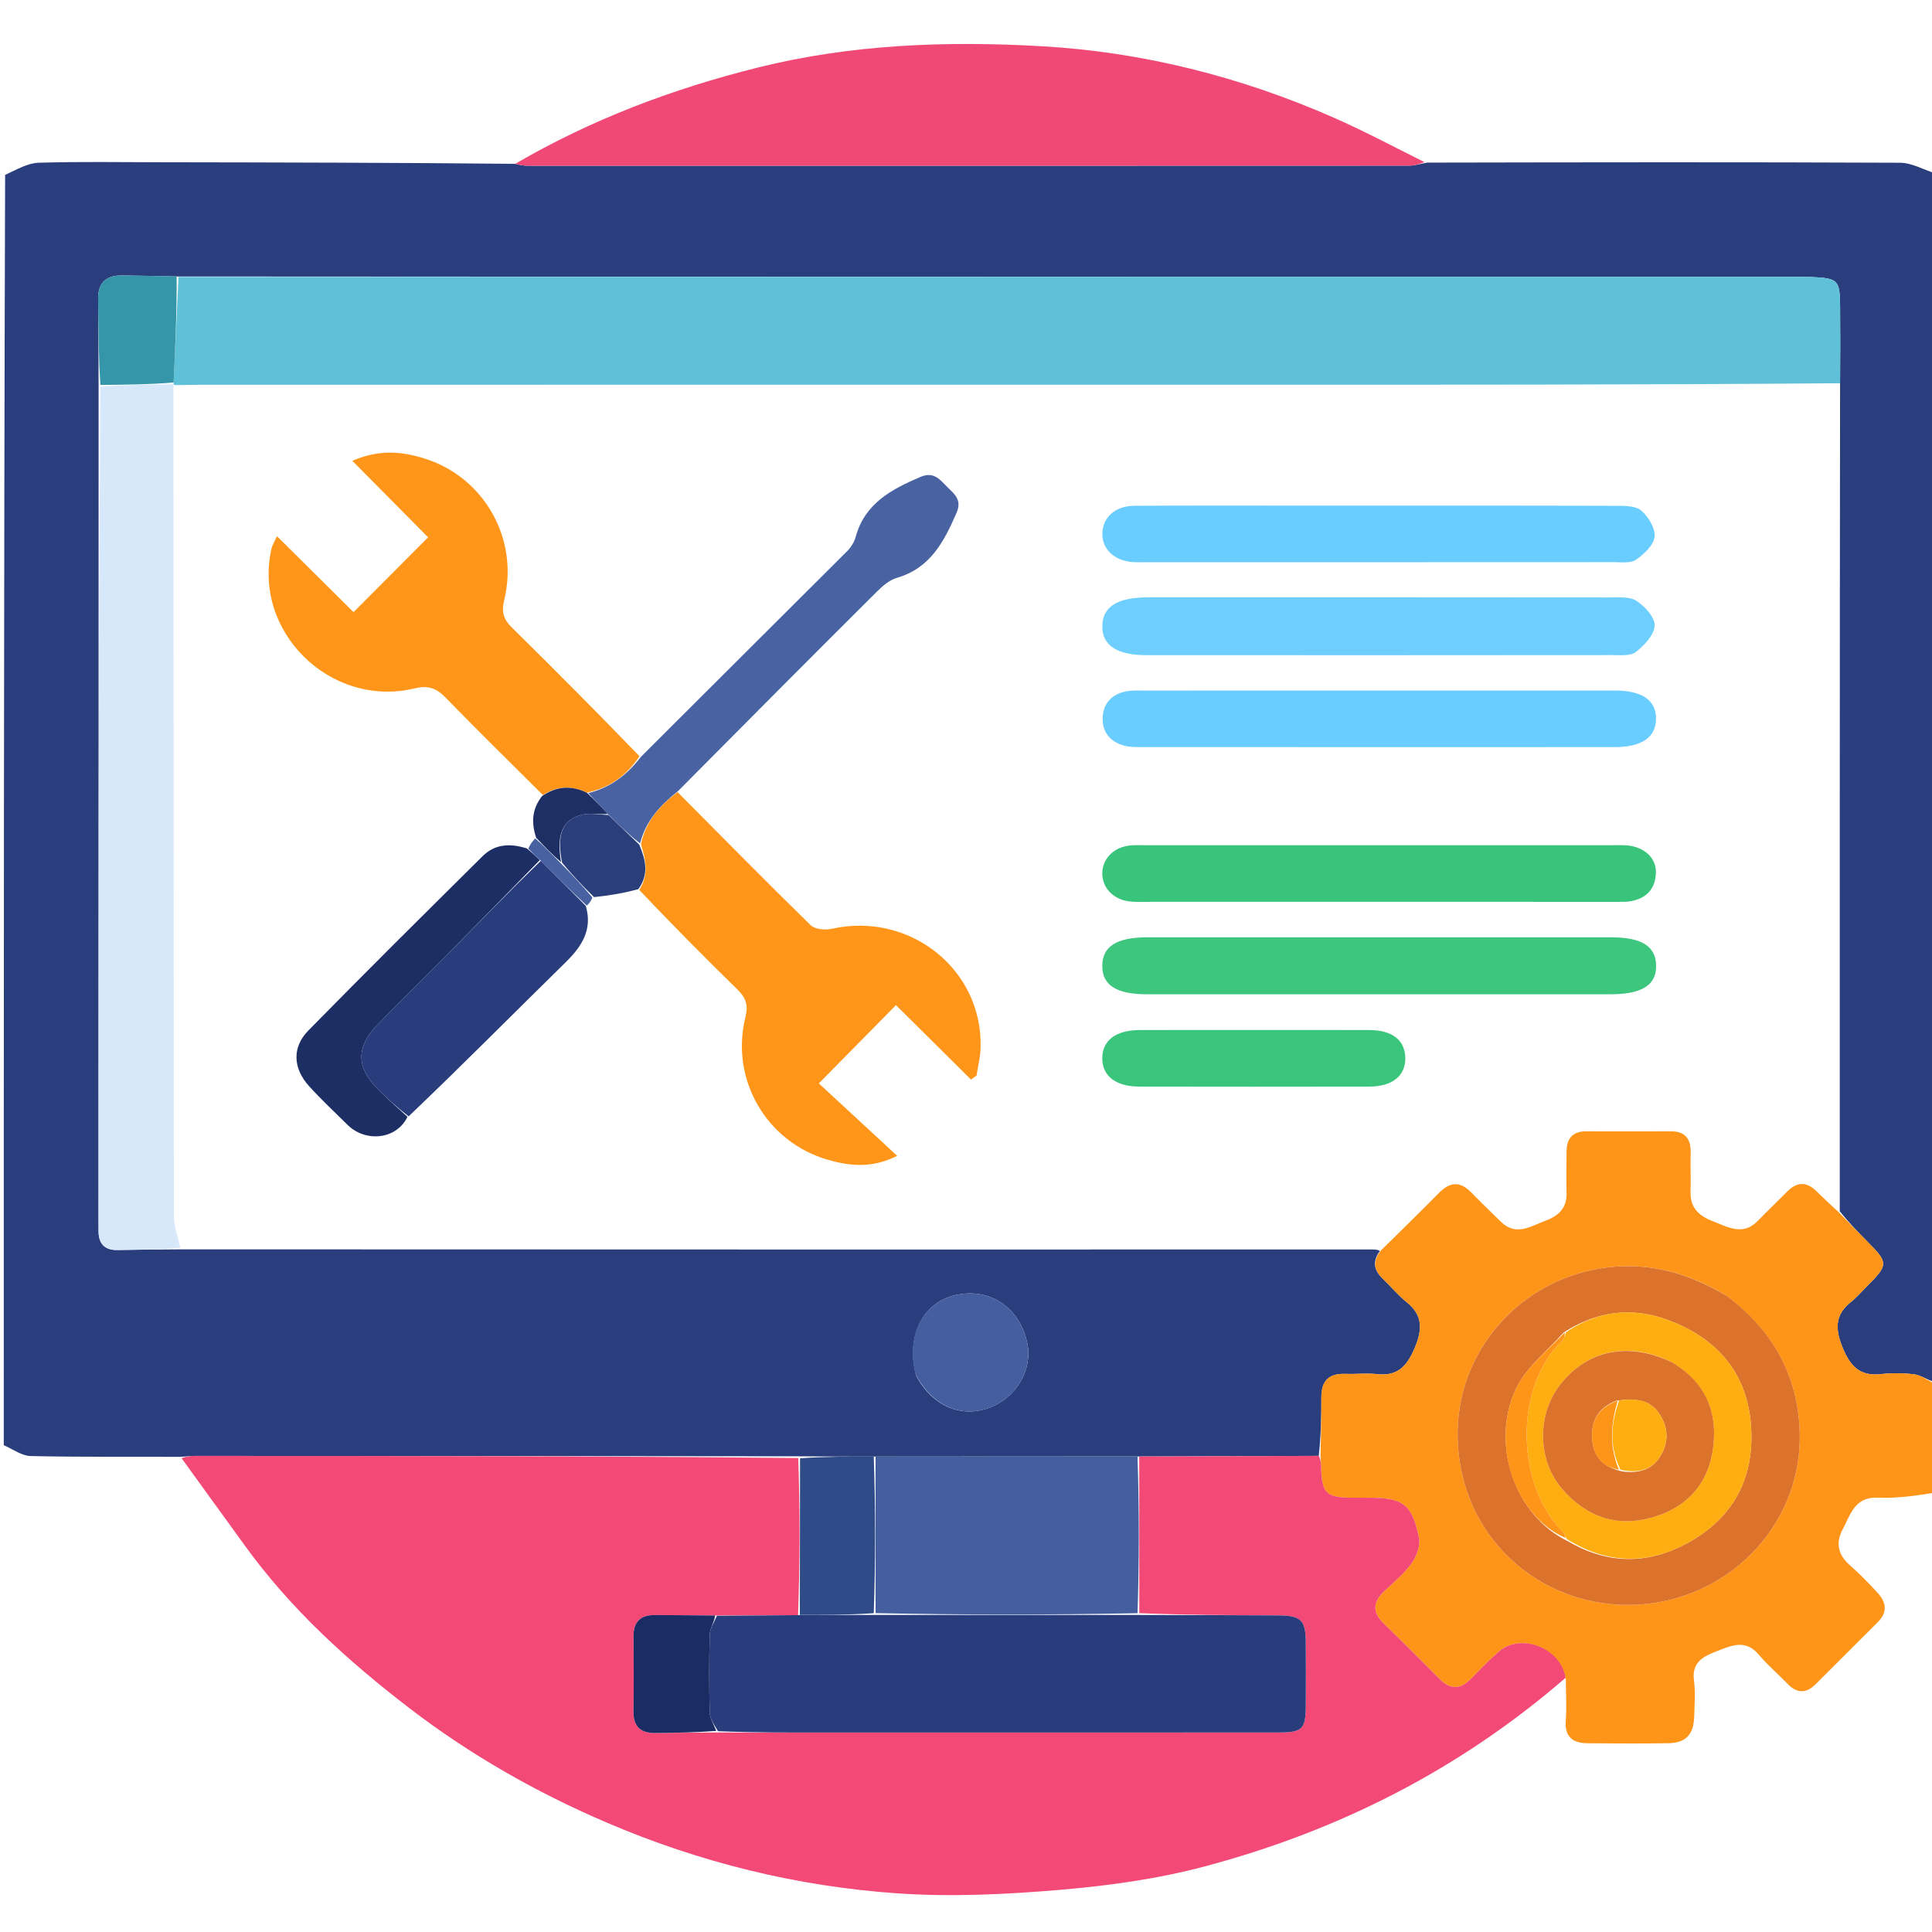
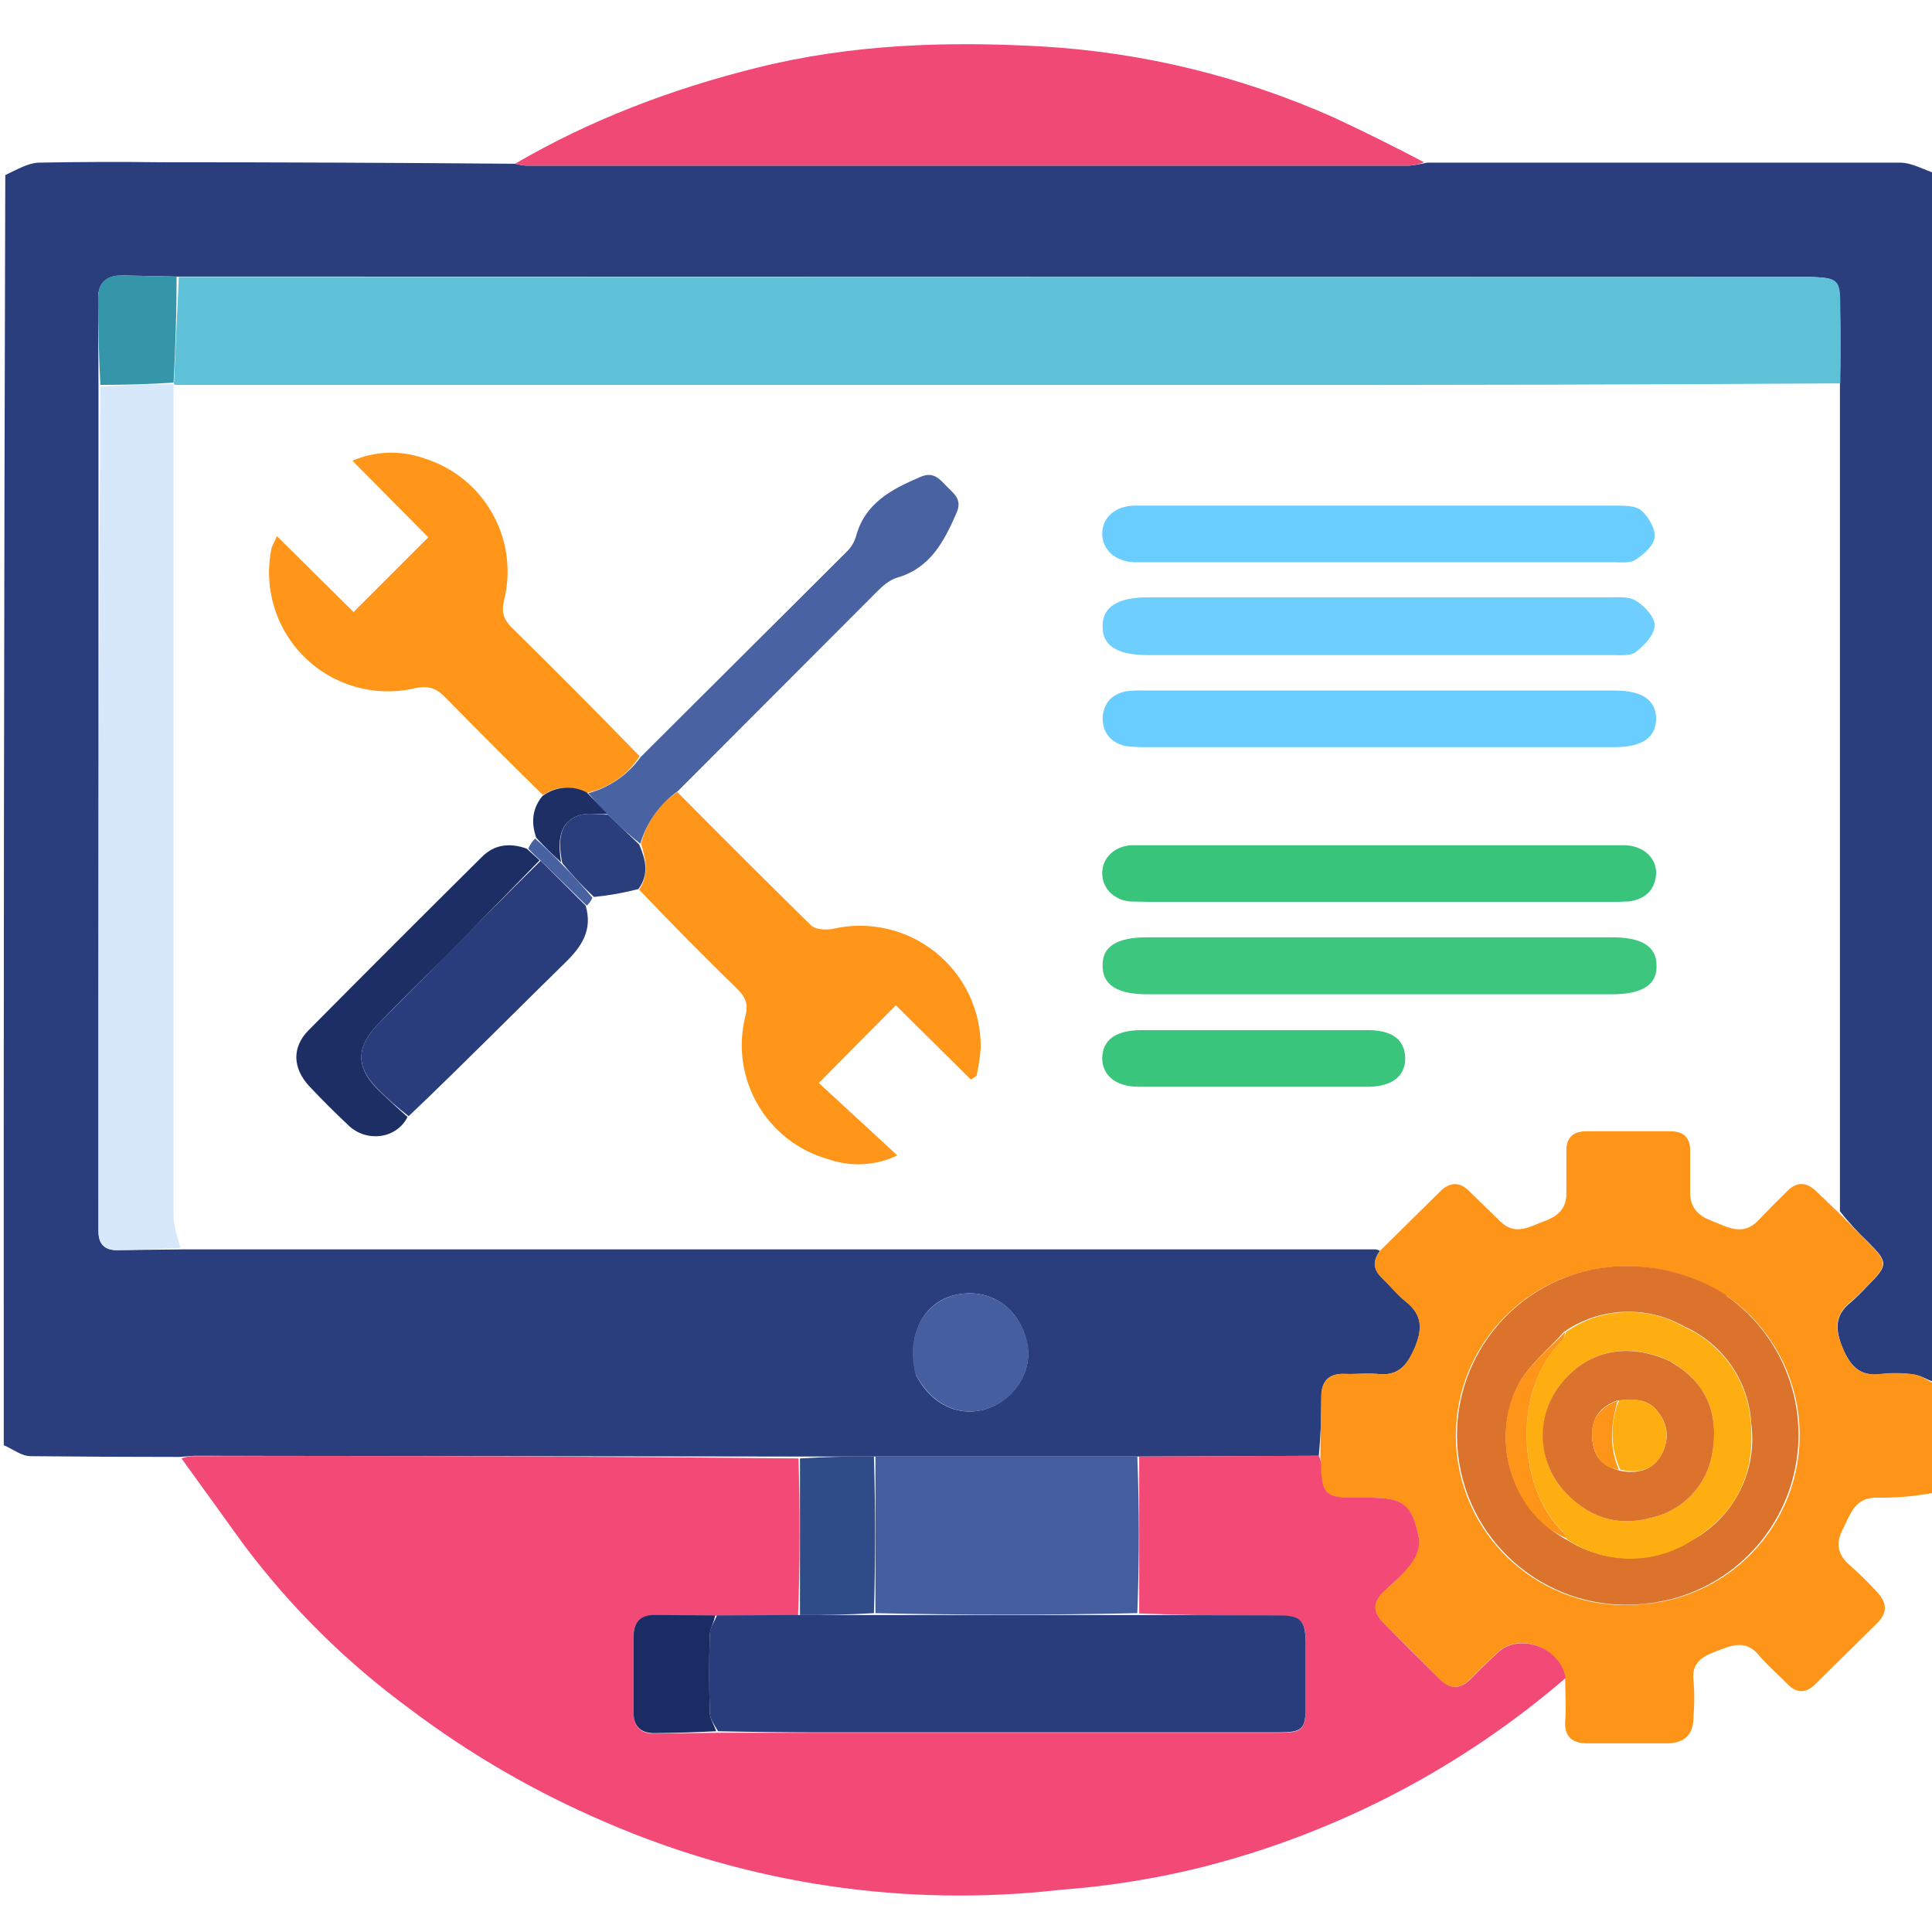
- <svg xmlns="http://www.w3.org/2000/svg" version="1.1" id="Layer_1" x="0px" y="0px" width="100%" viewBox="0 0 512 512" enable-background="new 0 0 512 512" xml:space="preserve">
-   <path fill="#2A3D7C" opacity="1" stroke="none" d=" M1,383   C1,270.979 1,158.957 1.359,46.357   C4.569,44.851 7.397,43.21 10.272,43.126   C21.094,42.809 31.932,42.985 42.763,43.002   C73.921,43.049 105.08,43.11 136.545,43.417   C137.842,43.756 138.832,43.919 139.821,43.919   C217.706,43.931 295.591,43.935 373.476,43.899   C374.905,43.898 376.334,43.42 378.241,43.092   C420.314,43.013 461.908,42.94 503.501,43.129   C506.671,43.143 509.834,45 513,46   C513,152.688 513,259.376 512.738,366.271   C510.751,365.691 509.086,364.45 507.289,364.218   C504.342,363.838 501.28,363.841 498.32,364.168   C492.793,364.778 490.261,361.877 488.334,357.182   C486.418,352.512 486.087,348.592 490.404,345.143   C491.955,343.903 493.267,342.362 494.684,340.953   C500.48,335.188 500.475,334.647 494.852,329.015   C492.386,326.544 489.981,324.014 487.553,320.999   C487.552,247.663 487.545,174.837 487.638,101.563   C487.709,94.455 487.696,87.795 487.646,81.136   C487.594,74.264 487.083,73.739 480.345,73.427   C479.348,73.381 478.348,73.354 477.35,73.354   C333.999,73.362 190.647,73.373 46.812,73.271   C41.703,73.11 37.077,73.096 32.452,73.002   C28.174,72.915 25.963,74.841 26.006,79.229   C26.081,86.828 26.103,94.427 26.131,102.493   C26.113,176.425 26.111,249.889 26.11,323.354   C26.109,324.353 26.11,325.353 26.12,326.352   C26.153,329.594 27.735,331.308 31.035,331.266   C36.689,331.194 42.344,331.1 48.463,331.087   C153.903,331.146 258.879,331.133 363.856,331.125   C364.521,331.125 365.186,331.193 365.694,331.513   C363.531,334.436 364.221,336.711 366.423,338.843   C368.574,340.925 370.509,343.264 372.828,345.13   C377.147,348.604 376.911,352.441 374.953,357.128   C373.013,361.771 370.568,364.791 365.018,364.165   C362.226,363.85 359.366,364.201 356.543,364.093   C352.129,363.926 350.138,365.968 350.17,370.368   C350.207,375.518 350.033,380.669 349.484,385.818   C333.316,385.874 317.613,385.932 301.449,385.977   C277.999,385.982 255.012,386 231.553,386.012   C224.724,386.004 218.365,386.002 211.541,385.932   C157.864,385.85 104.651,385.833 51.439,385.833   C50.284,385.833 49.129,386.03 47.51,386.076   C34.066,386.012 21.082,386.156 8.107,385.866   C5.718,385.812 3.368,384 1,383  M242.758,364.502   C246.991,372.548 254.611,375.9 262.22,373.061   C269.291,370.423 273.674,363.004 272.258,356.069   C270.295,346.46 262.233,341.073 253.064,343.244   C244.564,345.257 240.034,354.032 242.758,364.502  z" data-index="0" style="opacity: 1;" />
-   <path fill="#FE9519" opacity="1" stroke="none" d=" M513,395.531   C507.925,396.334 502.827,397.129 497.78,396.884   C491.522,396.581 490.447,401.312 488.354,405.242   C486.391,408.928 487.078,412.024 490.245,414.81   C492.861,417.112 495.31,419.626 497.66,422.204   C499.895,424.656 500.264,427.272 497.66,429.856   C492.112,435.361 486.623,440.926 481.066,446.421   C478.641,448.82 476.196,448.794 473.772,446.281   C471.233,443.65 468.416,441.262 466.071,438.473   C462.521,434.252 458.701,436.168 454.899,437.613   C451.407,438.941 448.273,440.51 448.923,445.342   C449.34,448.446 449.062,451.653 448.986,454.811   C448.87,459.619 446.804,461.889 442.17,461.967   C435.021,462.088 427.867,462.048 420.716,461.978   C416.808,461.94 414.582,460.295 414.944,455.906   C415.216,452.603 414.981,449.258 414.96,445.093   C413.576,436.614 403.001,432.642 397.204,437.678   C394.574,439.962 392.169,442.51 389.718,444.994   C386.948,447.803 384.277,447.729 381.525,444.967   C376.599,440.022 371.677,435.071 366.672,430.205   C363.616,427.235 363.823,424.534 366.833,421.7   C369.373,419.309 372.126,417.027 374.134,414.229   C375.429,412.423 376.454,409.591 376.038,407.534   C374.239,398.63 371.809,396.915 362.811,396.91   C361.315,396.909 359.82,396.917 358.324,396.907   C351.41,396.862 350.284,395.744 350.115,388.804   C350.09,387.808 350.006,386.814 349.95,385.82   C350.033,380.669 350.207,375.518 350.17,370.368   C350.138,365.968 352.129,363.926 356.543,364.093   C359.366,364.201 362.226,363.85 365.018,364.165   C370.568,364.791 373.013,361.771 374.953,357.128   C376.911,352.441 377.147,348.604 372.828,345.13   C370.509,343.264 368.574,340.925 366.423,338.843   C364.221,336.711 363.531,334.436 365.999,331.34   C371.434,325.97 376.463,321.113 381.358,316.124   C384.27,313.156 386.97,312.99 389.904,316.017   C392.453,318.646 395.112,321.166 397.718,323.739   C401.803,327.774 405.697,324.924 409.665,323.457   C413.125,322.178 415.273,320.076 415.156,316.1   C415.049,312.441 415.112,308.776 415.158,305.114   C415.201,301.75 416.734,299.805 420.319,299.816   C427.81,299.84 435.3,299.838 442.791,299.813   C446.633,299.8 448.122,301.836 448.045,305.479   C447.971,308.973 448.104,312.472 448.018,315.966   C447.915,320.157 450.331,322.262 453.902,323.627   C457.913,325.16 461.854,327.629 465.831,323.535   C468.382,320.909 471.043,318.391 473.614,315.784   C476.206,313.156 478.747,313.087 481.4,315.7   C483.408,317.679 485.496,319.577 487.548,321.51   C489.981,324.014 492.386,326.544 494.852,329.015   C500.475,334.647 500.48,335.188 494.684,340.953   C493.267,342.362 491.955,343.903 490.404,345.143   C486.087,348.592 486.418,352.512 488.334,357.182   C490.261,361.877 492.793,364.778 498.32,364.168   C501.28,363.841 504.342,363.838 507.289,364.218   C509.086,364.45 510.751,365.691 512.738,366.739   C513,376.354 513,385.708 513,395.531  M457.221,343.176   C447.525,337.456 437.356,334.468 425.837,335.9   C402.996,338.74 385.634,358.162 386.3,381.3   C387.099,409.088 410.513,427.563 435.882,425.114   C459.572,422.827 477.779,402.974 476.936,379.253   C476.407,364.364 469.729,352.508 457.221,343.176  z" data-index="3" style="opacity: 1;" />
-   <path fill="#F24976" opacity="1" stroke="none" d=" M349.484,385.818   C350.006,386.814 350.09,387.808 350.115,388.804   C350.284,395.744 351.41,396.862 358.324,396.907   C359.82,396.917 361.315,396.909 362.811,396.91   C371.809,396.915 374.239,398.63 376.038,407.534   C376.454,409.591 375.429,412.423 374.134,414.229   C372.126,417.027 369.373,419.309 366.833,421.7   C363.823,424.534 363.616,427.235 366.672,430.205   C371.677,435.071 376.599,440.022 381.525,444.967   C384.277,447.729 386.948,447.803 389.718,444.994   C392.169,442.51 394.574,439.962 397.204,437.678   C403.001,432.642 413.576,436.614 414.895,444.631   C386.859,468.922 354.779,485.157 319.384,494.588   C306.966,497.897 294.009,499.711 281.178,500.806   C266.824,502.032 252.26,502.749 237.92,501.763   C211.193,499.927 185.352,493.545 160.631,482.94   C142.031,474.961 124.549,464.993 108.528,452.704   C92.142,440.134 76.886,426.272 64.716,409.361   C59.27,401.794 53.75,394.282 48.119,386.44   C49.129,386.03 50.284,385.833 51.439,385.833   C104.651,385.833 157.864,385.85 211.554,386.401   C212.009,400.619 211.986,414.301 211.498,428.023   C204.015,428.106 196.997,428.149 189.515,428.122   C183.92,428.04 178.788,428.066 173.657,428.005   C169.757,427.958 167.854,429.742 167.891,433.706   C167.954,440.327 167.976,446.95 167.882,453.57   C167.825,457.591 169.807,459.314 173.643,459.267   C179.1,459.2 184.556,459.12 190.476,459.12   C200.089,459.175 209.24,459.139 218.39,459.138   C258.487,459.131 298.584,459.142 338.681,459.125   C345.186,459.123 346.005,458.306 346.043,452.027   C346.077,446.371 346.086,440.713 346.039,435.057   C345.991,429.374 344.733,428.136 338.888,428.101   C326.578,428.025 314.267,428.006 301.925,427.499   C301.9,413.352 301.905,399.671 301.911,385.99   C317.613,385.932 333.316,385.874 349.484,385.818  z" data-index="5" style="opacity: 1;" />
-   <path fill="#5FC1D8" opacity="1" stroke="none" d=" M487.638,101.563   C433.916,101.992 380.295,101.961 326.673,101.955   C235.748,101.945 144.823,101.951 53.898,101.957   C51.568,101.958 49.238,102.032 46.439,102.058   C45.97,102.043 45.993,101.83 46.017,101.373   C46.459,91.738 46.877,82.561 47.296,73.384   C190.647,73.373 333.999,73.362 477.35,73.354   C478.348,73.354 479.348,73.381 480.345,73.427   C487.083,73.739 487.594,74.264 487.646,81.136   C487.696,87.795 487.709,94.455 487.638,101.563  z" data-index="6" style="opacity: 1;" />
-   <path fill="#F14976" opacity="1" stroke="none" d=" M136.545,43.417   C156.593,31.718 178.167,23.547 200.849,17.896   C225.685,11.709 250.925,10.808 276.129,12.255   C302.861,13.789 328.752,20.326 353.375,31.143   C361.46,34.694 369.274,38.862 377.487,42.957   C376.334,43.42 374.905,43.898 373.476,43.899   C295.591,43.935 217.706,43.931 139.821,43.919   C138.832,43.919 137.842,43.756 136.545,43.417  z" data-index="7" style="opacity: 1;" />
-   <path fill="#D8E8FB" opacity="1" stroke="none" d=" M45.977,102.15   C45.997,175.579 45.993,248.901 46.09,322.223   C46.093,324.933 47.081,327.641 47.804,330.682   C42.344,331.1 36.689,331.194 31.035,331.266   C27.735,331.308 26.153,329.594 26.12,326.352   C26.11,325.353 26.109,324.353 26.11,323.354   C26.111,249.889 26.113,176.425 26.588,102.481   C33.372,101.945 39.683,101.888 45.993,101.83   C45.993,101.83 45.97,102.043 45.977,102.15  z" data-index="8" />
-   <path fill="#455EA0" opacity="1" stroke="none" d=" M301.449,385.977   C301.905,399.671 301.9,413.352 301.462,427.517   C278.035,427.989 255.041,427.976 232.036,427.497   C232.025,413.359 232.025,399.688 232.024,386.018   C255.012,386 277.999,385.982 301.449,385.977  z" data-index="9" />
-   <path fill="#2F4C89" opacity="1" stroke="none" d=" M231.553,386.012   C232.025,399.688 232.025,413.359 231.563,427.508   C224.721,427.985 218.342,427.984 211.963,427.983   C211.986,414.301 212.009,400.619 212.019,386.468   C218.365,386.002 224.724,386.004 231.553,386.012  z" data-index="10" />
-   <path fill="#445EA0" opacity="1" stroke="none" d=" M242.608,364.147   C240.034,354.032 244.564,345.257 253.064,343.244   C262.233,341.073 270.295,346.46 272.258,356.069   C273.674,363.004 269.291,370.423 262.22,373.061   C254.611,375.9 246.991,372.548 242.608,364.147  z" data-index="11" />
-   <path fill="#3596A9" opacity="1" stroke="none" d=" M46.017,101.373   C39.683,101.888 33.372,101.945 26.604,102.015   C26.103,94.427 26.081,86.828 26.006,79.229   C25.963,74.841 28.174,72.915 32.452,73.002   C37.077,73.096 41.703,73.11 46.812,73.271   C46.877,82.561 46.459,91.738 46.017,101.373  z" data-index="12" />
-   <path fill="#DC732C" opacity="1" stroke="none" d=" M457.525,343.377   C469.729,352.508 476.407,364.364 476.936,379.253   C477.779,402.974 459.572,422.827 435.882,425.114   C410.513,427.563 387.099,409.088 386.3,381.3   C385.634,358.162 402.996,338.74 425.837,335.9   C437.356,334.468 447.525,337.456 457.525,343.377  M414.347,353.147   C410.141,357.938 404.695,362.118 401.968,367.639   C394.681,382.397 401.426,401.717 415.528,408.442   C426.624,415.005 437.798,414.556 448.612,408.1   C460.123,401.229 465.077,390.667 464.001,377.389   C463.034,365.453 456.841,356.839 446.216,351.602   C435.658,346.399 425.132,346.225 414.347,353.147  z" data-index="13" style="opacity: 1;" />
-   <path fill="#FF961A" opacity="1" stroke="none" d=" M179.557,209.91   C191.289,221.711 202.955,233.579 214.857,245.206   C215.99,246.313 218.726,246.517 220.494,246.126   C241.199,241.547 260.567,257.02 259.865,277.819   C259.784,280.242 259.159,282.646 258.786,285.059   C258.297,285.403 257.807,285.746 257.318,286.09   C250.61,279.436 243.902,272.783 237.441,266.374   C230.909,273 224.542,279.459 216.998,287.111   C223.287,292.926 230.279,299.391 237.76,306.308   C231.074,309.67 225.22,309.011 219.499,307.383   C203.151,302.733 193.439,286.094 197.546,269.539   C198.363,266.245 197.617,264.359 195.359,262.158   C186.66,253.676 178.133,245.016 169.406,235.857   C172.089,231.633 171.072,227.842 169.86,223.712   C171.176,217.451 174.968,213.4 179.557,209.91  z" data-index="14" />
-   <path fill="#FF961A" opacity="1" stroke="none" d=" M143.886,210.701   C135.276,202.118 126.582,193.616 118.11,184.899   C115.66,182.377 113.561,181.556 109.894,182.431   C87.476,187.78 66.737,167.216 72.015,145.118   C72.16,144.512 72.537,143.961 73.405,142.097   C80.574,149.207 87.295,155.874 93.695,162.222   C100.313,155.581 106.716,149.157 113.452,142.397   C107.288,136.175 100.609,129.433 93.367,122.122   C100.61,118.993 106.6,119.668 112.506,121.511   C128.267,126.431 137.595,142.784 133.62,159.02   C132.809,162.329 133.479,164.169 135.726,166.377   C147.007,177.467 158.147,188.701 169.473,200.407   C166.063,205.534 161.589,208.767 155.503,210.068   C151.228,208.035 147.491,208.377 143.886,210.701  z" data-index="15" style="opacity: 1;" />
-   <path fill="#3DC67E" opacity="1" stroke="none" d=" M314.007,248.396   C351.97,248.396 389.433,248.392 426.897,248.398   C435.035,248.4 438.758,250.715 438.886,255.797   C439.019,261.044 435.176,263.494 426.733,263.495   C385.772,263.5 344.812,263.502 303.852,263.493   C295.809,263.491 292.051,261.029 292.113,255.881   C292.176,250.785 295.938,248.417 304.018,248.397   C307.182,248.389 310.345,248.396 314.007,248.396  z" data-index="16" style="opacity: 1;" />
-   <path fill="#6ECFFF" opacity="1" stroke="none" d=" M311.026,158.301   C349.811,158.301 388.101,158.287 426.391,158.332   C428.865,158.335 431.823,158.038 433.685,159.236   C435.906,160.665 438.605,163.622 438.501,165.794   C438.385,168.252 435.753,171.043 433.513,172.785   C432.066,173.909 429.358,173.606 427.214,173.608   C386.094,173.648 344.974,173.647 303.854,173.629   C295.944,173.626 292.044,170.998 292.123,165.883   C292.201,160.81 296.072,158.344 304.039,158.303   C306.203,158.291 308.367,158.301 311.026,158.301  z" data-index="17" style="opacity: 1;" />
-   <path fill="#38C47B" opacity="1" stroke="none" d=" M428.699,238.995   C386.944,238.996 345.652,238.996 304.359,238.993   C302.695,238.992 301.015,239.085 299.37,238.897   C295.026,238.399 292.058,235.253 292.116,231.383   C292.174,227.489 295.202,224.465 299.556,224.05   C300.877,223.924 302.218,223.993 303.549,223.993   C344.842,223.991 386.134,223.991 427.427,223.992   C428.592,223.992 429.762,223.939 430.923,224.016   C435.626,224.328 438.987,227.29 438.834,231.357   C438.665,235.822 436.044,238.303 431.656,238.909   C430.836,239.022 429.994,238.971 428.699,238.995  z" data-index="18" style="opacity: 1;" />
-   <path fill="#6ACDFF" opacity="1" stroke="none" d=" M347,133.994   C374.46,133.994 401.42,133.967 428.38,134.046   C430.642,134.052 433.533,134.058 435.004,135.349   C436.871,136.988 438.735,140.076 438.476,142.289   C438.214,144.52 435.65,146.884 433.518,148.349   C432.097,149.326 429.665,148.974 427.685,148.976   C386.247,149.004 344.808,148.997 303.37,148.996   C302.371,148.996 301.37,149.034 300.375,148.973   C295.371,148.664 292.076,145.618 292.134,141.388   C292.192,137.172 295.511,134.076 300.569,134.042   C315.878,133.94 331.189,133.998 347,133.994  z" data-index="19" style="opacity: 1;" />
-   <path fill="#6ACDFF" opacity="1" stroke="none" d=" M356,197.997   C338.027,197.997 320.554,198.005 303.081,197.984   C301.424,197.982 299.705,198.05 298.124,197.653   C294.281,196.686 292.035,194.074 292.224,190.082   C292.401,186.34 294.702,183.96 298.387,183.229   C299.997,182.909 301.7,183.003 303.361,183.003   C344.797,182.992 386.233,182.994 427.669,182.995   C427.835,182.995 428.002,182.994 428.168,182.995   C435.266,183.029 438.974,185.667 438.865,190.606   C438.758,195.47 435.045,197.99 427.89,197.993   C404.093,198.003 380.297,197.997 356,197.997  z" data-index="20" style="opacity: 1;" />
-   <path fill="#4962A2" opacity="1" stroke="none" d=" M155.89,210.184   C161.589,208.767 166.063,205.534 169.803,200.617   C188.165,182.245 206.348,164.198 224.474,146.094   C225.496,145.072 226.388,143.672 226.764,142.291   C229.195,133.382 236.245,129.684 243.913,126.397   C247.527,124.848 249.109,127.148 251.086,129.105   C252.963,130.963 254.975,132.482 253.505,135.875   C250.195,143.52 246.551,150.56 237.674,153.137   C235.728,153.703 233.911,155.266 232.417,156.754   C214.846,174.253 197.347,191.826 179.693,209.645   C174.968,213.4 171.176,217.451 169.617,223.508   C166.527,221.074 163.88,218.52 161.043,215.689   C159.198,213.67 157.544,211.927 155.89,210.184  z" data-index="21" style="opacity: 1;" />
-   <path fill="#293D7C" opacity="1" stroke="none" d=" M155.242,240.076   C157.078,246.358 154.226,250.774 149.895,255.022   C136.121,268.53 122.556,282.25 108.29,295.848   C105.14,293.405 102.547,291.063 100.091,288.587   C94.429,282.878 94.314,277.519 99.965,271.626   C105.724,265.62 111.734,259.858 117.577,253.933   C126.1,245.29 134.572,236.596 143.34,228.109   C147.491,232.222 151.367,236.149 155.242,240.076  z" data-index="22" />
-   <path fill="#1D2E65" opacity="1" stroke="none" d=" M143.066,227.924   C134.572,236.596 126.1,245.29 117.577,253.933   C111.734,259.858 105.724,265.62 99.965,271.626   C94.314,277.519 94.429,282.878 100.091,288.587   C102.547,291.063 105.14,293.405 107.985,295.967   C105.038,302.071 96.811,302.773 92.095,298.092   C88.671,294.694 85.124,291.404 81.894,287.829   C77.646,283.128 77.338,277.563 81.703,273.111   C96.96,257.551 112.445,242.213 127.92,226.869   C131.021,223.795 134.938,223.349 139.628,224.846   C141.148,226.092 142.107,227.008 143.066,227.924  z" data-index="23" />
-   <path fill="#39C57B" opacity="1" stroke="none" d=" M333,272.963   C343.327,272.963 353.154,272.931 362.981,272.976   C368.947,273.003 372.3,275.653 372.418,280.269   C372.54,285.051 369.039,287.946 362.847,287.957   C342.527,287.994 322.206,287.992 301.886,287.958   C295.653,287.948 292.063,285.092 292.113,280.385   C292.162,275.696 295.711,272.996 302.02,272.974   C312.18,272.938 322.34,272.963 333,272.963  z" data-index="24" style="opacity: 1;" />
-   <path fill="#2A3E7C" opacity="1" stroke="none" d=" M161.232,215.967   C163.88,218.52 166.527,221.074 169.417,223.832   C171.072,227.842 172.089,231.633 169.151,235.649   C165.333,236.664 161.635,237.321 157.431,237.744   C154.284,234.685 151.641,231.861 148.971,228.639   C147.484,221.258 148.945,217.317 154.064,215.949   C156.293,215.353 158.833,215.925 161.232,215.967  z" data-index="25" />
-   <path fill="#1E2F65" opacity="1" stroke="none" d=" M161.043,215.689   C158.833,215.925 156.293,215.353 154.064,215.949   C148.945,217.317 147.484,221.258 148.683,228.472   C146.304,226.467 144.186,224.231 142.068,221.995   C140.845,218.165 140.852,214.497 143.684,210.936   C147.491,208.377 151.228,208.035 155.503,210.068   C157.544,211.927 159.198,213.67 161.043,215.689  z" data-index="26" />
-   <path fill="#4861A0" opacity="1" stroke="none" d=" M141.834,222.171   C144.186,224.231 146.304,226.467 148.711,228.87   C151.641,231.861 154.284,234.685 156.997,237.847   C156.639,238.766 156.21,239.346 155.511,240.001   C151.367,236.149 147.491,232.222 143.34,228.109   C142.107,227.008 141.148,226.092 140.007,224.896   C140.416,223.86 141.008,223.103 141.834,222.171  z" data-index="27" />
-   <path fill="#293D7C" opacity="1" stroke="none" d=" M211.498,428.023   C218.342,427.984 224.721,427.985 231.573,427.974   C255.041,427.976 278.035,427.989 301.493,427.983   C314.267,428.006 326.578,428.025 338.888,428.101   C344.733,428.136 345.991,429.374 346.039,435.057   C346.086,440.713 346.077,446.371 346.043,452.027   C346.005,458.306 345.186,459.123 338.681,459.125   C298.584,459.142 258.487,459.131 218.39,459.138   C209.24,459.139 200.089,459.175 190.281,458.785   C189.085,456.859 188.121,455.354 188.084,453.826   C187.917,446.923 187.888,440.011 188.102,433.11   C188.153,431.453 189.323,429.831 189.978,428.193   C196.997,428.149 204.015,428.106 211.498,428.023  z" data-index="28" style="opacity: 1;" />
-   <path fill="#1B2B63" opacity="1" stroke="none" d=" M189.515,428.122   C189.323,429.831 188.153,431.453 188.102,433.11   C187.888,440.011 187.917,446.923 188.084,453.826   C188.121,455.354 189.085,456.859 189.818,458.71   C184.556,459.12 179.1,459.2 173.643,459.267   C169.807,459.314 167.825,457.591 167.882,453.57   C167.976,446.95 167.954,440.327 167.891,433.706   C167.854,429.742 169.757,427.958 173.657,428.005   C178.788,428.066 183.92,428.04 189.515,428.122  z" data-index="29" />
-   <path fill="#FEAE11" opacity="1" stroke="none" d=" M415.026,353.031   C425.132,346.225 435.658,346.399 446.216,351.602   C456.841,356.839 463.034,365.453 464.001,377.389   C465.077,390.667 460.123,401.229 448.612,408.1   C437.798,414.556 426.624,415.005 415.2,407.866   C414.662,406.843 414.557,406.285 414.224,405.964   C402.102,394.289 400.741,367.995 414.029,355.26   C414.573,354.738 414.703,353.784 415.026,353.031  M442.563,360.742   C431.223,355.422 420.297,357.862 413.198,367.302   C407.181,375.304 407.589,387.237 413.979,394.584   C420.38,401.943 428.261,404.807 437.684,402.191   C446.427,399.765 452.278,393.895 453.801,384.95   C455.5,374.972 452.497,366.496 442.563,360.742  z" data-index="30" style="opacity: 1;" />
-   <path fill="#FE9518" opacity="1" stroke="none" d=" M414.687,353.089   C414.703,353.784 414.573,354.738 414.029,355.26   C400.741,367.995 402.102,394.289 414.224,405.964   C414.557,406.285 414.662,406.843 414.953,407.623   C401.426,401.717 394.681,382.397 401.968,367.639   C404.695,362.118 410.141,357.938 414.687,353.089  z" data-index="31" />
-   <path fill="#DC732C" opacity="1" stroke="none" d=" M442.892,360.92   C452.497,366.496 455.5,374.972 453.801,384.95   C452.278,393.895 446.427,399.765 437.684,402.191   C428.261,404.807 420.38,401.943 413.979,394.584   C407.589,387.237 407.181,375.304 413.198,367.302   C420.297,357.862 431.223,355.422 442.892,360.92  M429.92,389.944   C434.347,390.498 438.091,389.58 440.366,385.269   C442.336,381.535 441.953,377.957 439.665,374.568   C437.063,370.712 433.156,370.583 428.363,371.185   C423.576,373.024 421.515,376.522 421.965,381.595   C422.362,386.067 424.747,388.788 429.92,389.944  z" data-index="32" style="opacity: 1;" />
-   <path fill="#FEAE11" opacity="1" stroke="none" d=" M429.074,371.133   C433.156,370.583 437.063,370.712 439.665,374.568   C441.953,377.957 442.336,381.535 440.366,385.269   C438.091,389.58 434.347,390.498 429.452,389.517   C426.316,383.09 426.969,377.108 429.074,371.133  z" data-index="33" />
-   <path fill="#FE9518" opacity="1" stroke="none" d=" M428.719,371.159   C426.969,377.108 426.316,383.09 429.032,389.468   C424.747,388.788 422.362,386.067 421.965,381.595   C421.515,376.522 423.576,373.024 428.719,371.159  z" data-index="34" style="opacity: 1;" />
+ <svg xmlns="http://www.w3.org/2000/svg" xml:space="preserve" viewBox="0 0 512 512">
+   <path fill="#2a3d7c" d="M1 383q-.1-167.8.4-336.6c3.2-1.5 6-3.2 8.9-3.3q16.2-.3 32.5-.1 46.6 0 93.7.4 1.9.5 3.3.5h233.7q2-.2 4.7-.8h125.3c3.2 0 6.3 1.9 9.5 2.9q0 160-.3 320.3c-2-.6-3.6-1.8-5.4-2q-4.5-.7-9-.1c-5.5.6-8-2.3-10-7-1.9-4.7-2.2-8.6 2.1-12q2.3-2 4.3-4.2c5.8-5.8 5.8-6.4.2-12q-3.8-3.6-7.3-8V101.6q.2-10.5 0-20.5c0-6.8-.5-7.4-7.3-7.7h-3l-430.5-.1-14.3-.3c-4.3 0-6.5 1.8-6.5 6.2l.1 23.3v223.9q0 5 5 4.9l17.4-.2h315.4q1-.1 1.8.4c-2.2 3-1.5 5.2.7 7.3s4.1 4.5 6.4 6.3c4.3 3.5 4.1 7.3 2.2 12-2 4.7-4.4 7.7-10 7-2.8-.2-5.6.1-8.5 0q-6.5-.3-6.3 6.3 0 7.7-.7 15.4l-48 .2h-90l-160-.2-4 .3q-20 0-39.4-.2c-2.4 0-4.7-1.9-7.1-2.9m241.8-18.5c4.2 8 11.8 11.4 19.4 8.6 7-2.7 11.5-10.1 10-17-1.9-9.6-10-15-19.1-12.9-8.5 2-13 10.8-10.3 21.3" data-index="0" style="opacity:1" />
+   <path fill="#fe9519" d="M513 395.5a75 75 0 0 1-15.2 1.4c-6.3-.3-7.4 4.4-9.4 8.3q-3 5.5 1.8 9.6 4 3.5 7.5 7.4c2.2 2.5 2.6 5 0 7.7L481 446.4q-3.7 3.6-7.3-.1c-2.6-2.7-5.4-5-7.7-7.8-3.6-4.2-7.4-2.3-11.2-.9-3.5 1.3-6.6 3-6 7.7q.4 4.8 0 9.5.1 7-6.7 7.2h-21.5c-3.9 0-6.1-1.7-5.8-6 .3-3.4 0-6.7 0-11-1.3-8.4-11.9-12.4-17.7-7.3q-3.8 3.5-7.5 7.3-4.1 4.1-8.2 0-7.3-7.6-14.8-14.8-4.5-4.4.1-8.5 4.1-3.4 7.3-7.5c1.3-1.8 2.4-4.6 2-6.7-1.9-8.9-4.3-10.6-13.3-10.6h-4.5c-6.9 0-8-1.2-8.2-8.1l-.1-3 .2-15.4q0-6.6 6.3-6.3c2.9.1 5.7-.2 8.5 0 5.6.7 8-2.3 10-7s2.1-8.5-2.2-12c-2.3-1.8-4.2-4.2-6.4-6.3s-2.9-4.4-.4-7.5l15.4-15.2q4.3-4.6 8.5 0l7.8 7.6c4.1 4 8 1.2 12-.2 3.4-1.3 5.6-3.4 5.5-7.4v-11q-.1-5.2 5.1-5.3h22.5q5.5 0 5.2 5.7V316c0 4.2 2.3 6.3 5.9 7.6 4 1.6 8 4 12 0q3.8-4 7.7-7.8 3.8-4 7.8-.1l6.1 5.8 7.4 7.5c5.6 5.6 5.6 6.2-.2 12q-2 2.2-4.3 4.1c-4.3 3.5-4 7.4-2 12 1.9 4.8 4.4 7.7 10 7q4.4-.5 8.9.1c1.8.3 3.5 1.5 5.4 2.5.3 9.7.3 19 .3 28.8m-55.8-52.3a48 48 0 0 0-31.4-7.3 44.8 44.8 0 0 0 10 89.2 44.9 44.9 0 0 0 21.4-82" data-index="3" style="opacity:1" />
+   <path fill="#f24976" d="M349.5 385.8q.7 1.5.6 3c.2 7 1.3 8 8.2 8.1h4.5c9 0 11.4 1.7 13.2 10.6.5 2-.6 5-1.9 6.7-2 2.8-4.7 5.1-7.3 7.5q-4.6 4.1-.1 8.5l14.8 14.8q4.1 4.1 8.2 0 3.7-3.8 7.5-7.3c5.8-5 16.4-1 17.7 7a237 237 0 0 1-95.5 49.9 222 222 0 0 1-38.2 6.2A236 236 0 0 1 160.7 483q-28.1-12-52.2-30.2a210 210 0 0 1-43.8-43.3l-16.6-23a9 9 0 0 1 3.3-.6q79.8-.2 160.2.6a612 612 0 0 1-.1 41.6l-22 .1-15.8-.1q-5.9-.2-5.8 5.7v19.9q0 5.9 5.7 5.7l16.9-.2h148.2c6.5 0 7.3-.8 7.3-7v-17c0-5.7-1.3-7-7.1-7q-18.4.1-37-.6V386z" data-index="5" style="opacity:1" />
+   <path fill="#5fc1d8" d="M487.6 101.6q-80.5.5-161 .4H46.5q-.5 0-.4-.6l1.3-28h433c6.8.3 7.3.9 7.3 7.7q.2 10 0 20.5" data-index="6" style="opacity:1" />
+   <path fill="#f14976" d="M136.5 43.4c20-11.7 41.7-19.9 64.3-25.5 24.9-6.2 50.1-7 75.3-5.6q40.3 2.4 77.3 18.8 12 5.6 24 11.9-1.6.7-4 .9H139.9q-1.4 0-3.3-.5" data-index="7" style="opacity:1" />
+   <path fill="#d8e8fb" d="M46 102.1v220.1c0 2.7 1 5.4 1.8 8.5q-8.3.5-16.8.6-4.9 0-4.9-5v-3q-.1-110 .5-220.8 10-.7 19.4-.7z" data-index="8" />
+   <path fill="#455ea0" d="M301.4 386q.8 20.4 0 41.5-35 .8-69.4 0V386z" data-index="9" />
+   <path fill="#2f4c89" d="M231.6 386q.6 20.4 0 41.5-10.2.6-19.6.5v-41.5q9.4-.6 19.6-.5" data-index="10" />
+   <path fill="#445ea0" d="M242.6 364.1c-2.6-10 2-18.8 10.5-20.9 9.1-2.1 17.2 3.3 19.2 12.9 1.4 6.9-3 14.3-10 17-7.7 2.8-15.3-.6-19.7-9" data-index="11" />
+   <path fill="#3596a9" d="M46 101.4q-9.3.6-19.4.6-.6-11.4-.6-22.8 0-6.5 6.5-6.2l14.3.3q0 13.8-.8 28" data-index="12" />
+   <path fill="#dc732c" d="M457.5 343.4A45 45 0 0 1 436 425a44.8 44.8 0 0 1-10-89.2 49 49 0 0 1 31.6 7.5m-43.2 9.7c-4.2 4.8-9.6 9-12.3 14.5a31 31 0 0 0 13.5 40.8 31 31 0 0 0 33.1-.3 30.5 30.5 0 0 0 15.4-30.7 30 30 0 0 0-17.8-25.8 30 30 0 0 0-31.9 1.5" data-index="13" style="opacity:1" />
+   <path fill="#ff961a" d="M179.6 210q17.5 17.7 35.3 35.2c1 1.1 3.8 1.3 5.6 1a32 32 0 0 1 39.4 31.6q-.3 3.6-1.1 7.3l-1.5 1-19.9-19.7L217 287l20.8 19.2a24 24 0 0 1-18.3 1 31.4 31.4 0 0 1-22-37.8c.9-3.3.1-5.1-2.1-7.3a998 998 0 0 1-26-26.3c2.7-4.3 1.7-8 .5-12.2a23 23 0 0 1 9.7-13.8" data-index="14" />
+   <path fill="#ff961a" d="M143.9 210.7q-13-12.7-25.8-25.8c-2.4-2.5-4.5-3.3-8.2-2.5A31.5 31.5 0 0 1 72 145.1l1.4-3 20.3 20.1 19.8-19.8-20.1-20.3a26 26 0 0 1 19.1-.6 31.4 31.4 0 0 1 21.1 37.5c-.8 3.3-.1 5.2 2.1 7.4q16.8 16.5 33.8 34a22 22 0 0 1-14 9.7q-6.3-3-11.6.6" data-index="15" style="opacity:1" />
+   <path fill="#3dc67e" d="M314 248.4h113q12-.1 12 7.4.3 7.8-12.2 7.7H304q-11.9 0-11.8-7.6-.2-7.6 12-7.5z" data-index="16" style="opacity:1" />
+   <path fill="#6ecfff" d="M311 158.3h115.4c2.5 0 5.4-.3 7.3 1 2.2 1.4 4.9 4.3 4.8 6.5-.1 2.5-2.7 5.2-5 7-1.4 1.1-4.1.8-6.3.8H304q-12 0-11.8-7.7 0-7.6 12-7.6z" data-index="17" style="opacity:1" />
+   <path fill="#38c47b" d="M428.7 239H304.4l-5-.1c-4.4-.5-7.3-3.6-7.3-7.5 0-4 3.1-7 7.5-7.4h131.3c4.7.3 8 3.3 8 7.4-.2 4.4-2.9 6.9-7.2 7.5z" data-index="18" style="opacity:1" />
+   <path fill="#6acdff" d="M347 134h81.4c2.2 0 5.1 0 6.6 1.3 1.9 1.7 3.7 4.8 3.5 7s-2.8 4.6-5 6c-1.4 1-3.8.7-5.8.7H300.4c-5-.3-8.3-3.4-8.3-7.6s3.4-7.3 8.5-7.4z" data-index="19" style="opacity:1" />
+   <path fill="#6acdff" d="M356 198h-53q-2.5 0-4.9-.3-5.9-1.6-5.9-7.6.5-5.7 6.2-6.9 2.4-.3 5-.2h124.8q10.7.1 10.7 7.6-.2 7.4-11 7.4z" data-index="20" style="opacity:1" />
+   <path fill="#4962a2" d="M155.9 210.2a25 25 0 0 0 13.9-9.6l54.7-54.5q1.6-1.6 2.3-3.8c2.4-9 9.4-12.6 17.1-15.9 3.6-1.6 5.2.7 7.2 2.7 1.9 1.9 3.9 3.4 2.4 6.8-3.3 7.6-7 14.7-15.8 17.2-2 .6-3.8 2.2-5.3 3.7l-52.7 52.8a26 26 0 0 0-10 14 97 97 0 0 1-13.8-13.4" data-index="21" style="opacity:1" />
+   <path fill="#293d7c" d="M155.2 240c1.9 6.4-1 10.8-5.3 15-13.8 13.5-27.3 27.2-41.6 40.8a82 82 0 0 1-8.2-7.2c-5.7-5.7-5.8-11-.1-17q8.6-8.8 17.6-17.7 12.7-13 25.7-25.8z" data-index="22" />
+   <path fill="#1d2e65" d="m143 228-25.4 26q-9 8.7-17.6 17.6c-5.7 6-5.6 11.3 0 17q3.7 3.6 8 7.4c-3 6-11.2 6.8-15.9 2q-5.2-4.9-10.2-10.2c-4.3-4.7-4.6-10.2-.2-14.7q23-23.2 46.2-46.2 4.7-4.5 11.7-2z" data-index="23" />
+   <path fill="#39c57b" d="M333 273h30q9.1.2 9.4 7.3c.1 4.8-3.4 7.6-9.6 7.7h-61c-6.1 0-9.7-3-9.7-7.6q.2-7.2 10-7.4z" data-index="24" style="opacity:1" />
+   <path fill="#2a3e7c" d="m161.2 216 8.2 7.8c1.7 4 2.7 7.8-.2 11.8q-5.7 1.5-11.8 2.1-4.6-4.3-8.4-9c-1.5-7.4 0-11.4 5-12.8 2.3-.5 4.8 0 7.2 0" data-index="25" />
+   <path fill="#1e2f65" d="M161 215.7c-2.2.2-4.7-.3-7 .2-5 1.4-6.5 5.4-5.3 12.6q-3.5-3.1-6.6-6.5c-1.3-3.8-1.2-7.5 1.6-11a11 11 0 0 1 11.8-1z" data-index="26" />
+   <path fill="#4861a0" d="M141.8 222.2q3.4 3 7 6.7 4.2 4.3 8.2 9-.5 1.2-1.5 2.1l-12.2-11.9q-1.7-1.5-3.3-3.2a9 9 0 0 1 1.8-2.7" data-index="27" />
+   <path fill="#293d7c" d="M211.5 428h90l37.4.1c5.8 0 7 1.3 7.1 7v17c0 6.2-.8 7-7.3 7H218.4q-13.6 0-28.1-.3c-1.2-2-2.2-3.4-2.2-5q-.3-10.3 0-20.7c0-1.6 1.2-3.3 1.9-5z" data-index="28" style="opacity:1" />
+   <path fill="#1b2b63" d="M189.5 428.1c-.2 1.7-1.3 3.4-1.4 5q-.3 10.4 0 20.7c0 1.6 1 3 1.7 5q-7.9.4-16.2.5-5.8.1-5.7-5.7v-19.9q0-5.9 5.8-5.7z" data-index="29" />
+   <path fill="#feae11" d="M415 353a29 29 0 0 1 31.2-1.4 30 30 0 0 1 17.8 25.8q1.7 20.2-15.4 30.7a30 30 0 0 1-33.4-.2l-1-2c-12.1-11.6-13.5-38-.2-50.6q.7-1 1-2.3m27.6 7.7c-11.4-5.3-22.3-2.8-29.4 6.6-6 8-5.6 20 .8 27.3s14.3 10.2 23.7 7.6a21 21 0 0 0 16.1-17.3c1.7-10-1.3-18.4-11.2-24.2" data-index="30" style="opacity:1" />
+   <path fill="#fe9518" d="M414.7 353q.1 1.3-.7 2.3c-13.3 12.7-11.9 39 .2 50.7q.5.4.8 1.6c-13.6-5.9-20.3-25.2-13-40 2.7-5.5 8.1-9.7 12.7-14.5" data-index="31" />
+   <path fill="#dc732c" d="M442.9 361c9.6 5.5 12.6 14 10.9 24a21 21 0 0 1-16.1 17.2c-9.4 2.6-17.3-.3-23.7-7.6a22 22 0 0 1-.8-27.3c7.1-9.4 18-11.9 29.7-6.4m-13 29c4.4.6 8.2-.3 10.5-4.6q2.9-5.7-.7-10.7c-2.6-3.9-6.5-4-11.3-3.4q-7.2 2.7-6.4 10.4c.4 4.5 2.7 7.2 8 8.3" data-index="32" style="opacity:1" />
+   <path fill="#feae11" d="M429 371.1c4.2-.5 8-.4 10.7 3.5q3.5 5.1.7 10.7c-2.3 4.3-6 5.2-11 4.2a23 23 0 0 1-.3-18.4" data-index="33" />
+   <path fill="#fe9518" d="M428.7 371.2c-1.7 6-2.4 11.9.3 18.3q-6.4-1-7-8-.9-7.5 6.7-10.3" data-index="34" style="opacity:1" />
</svg>
